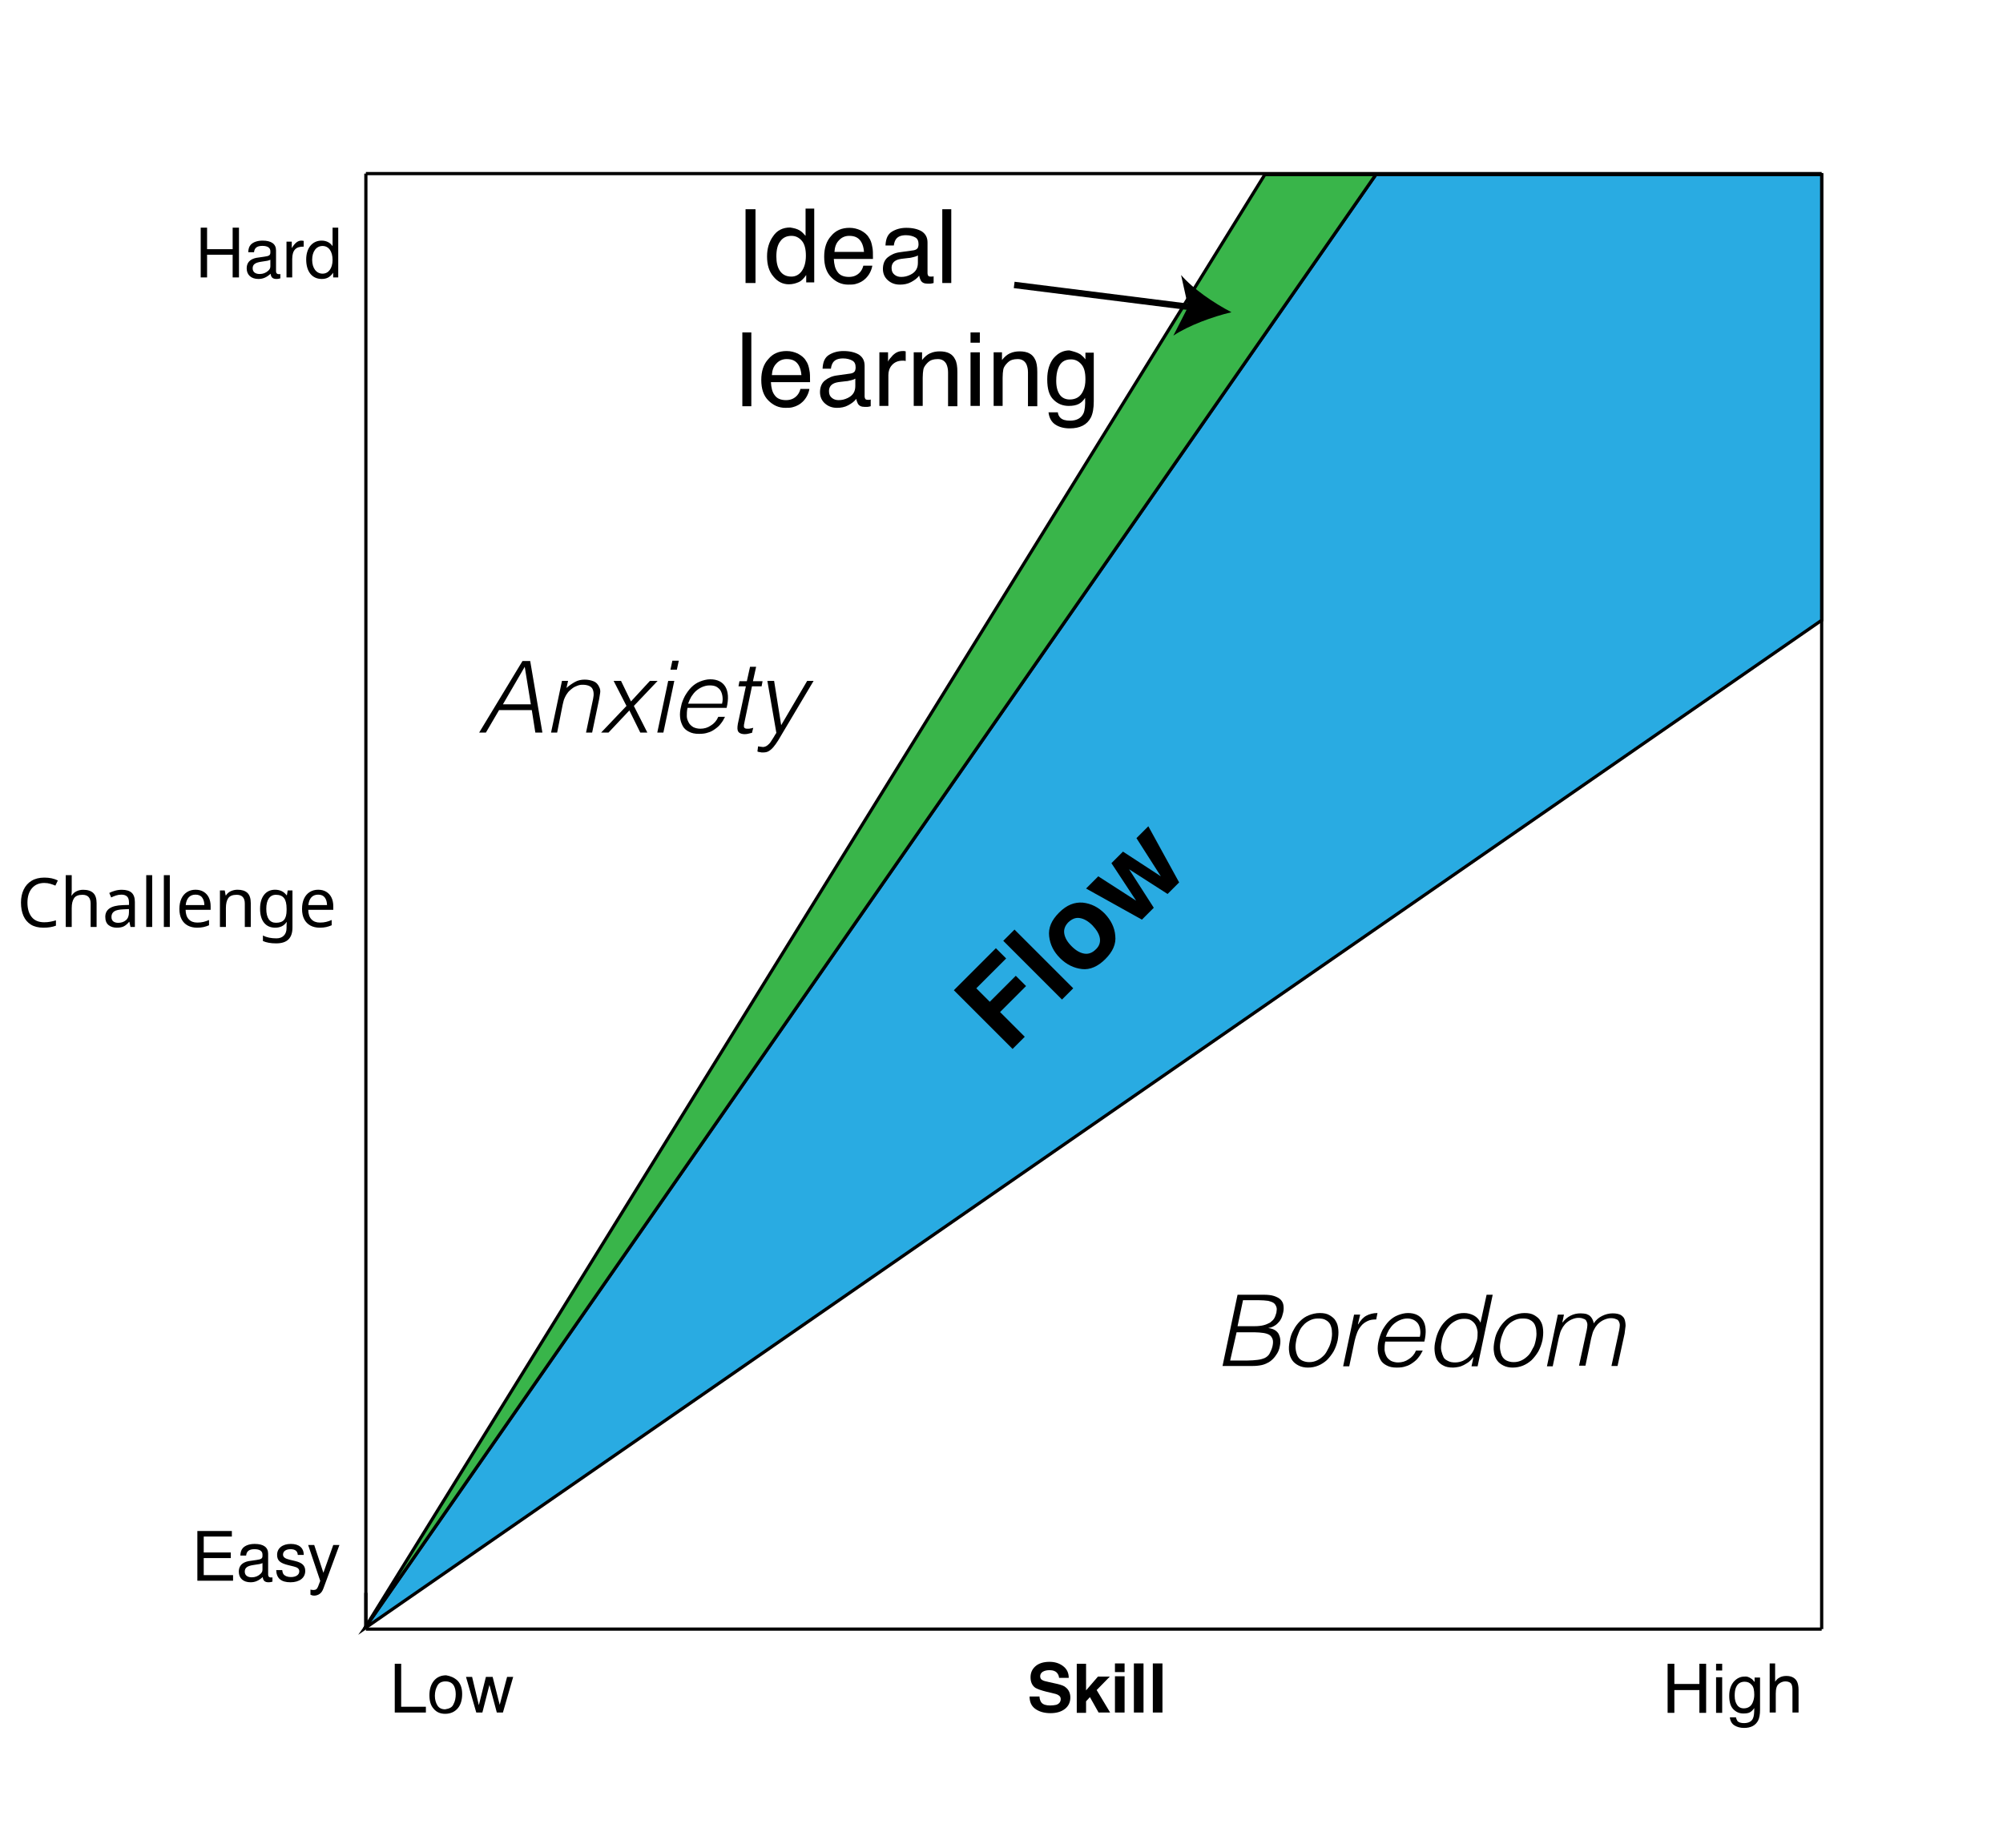
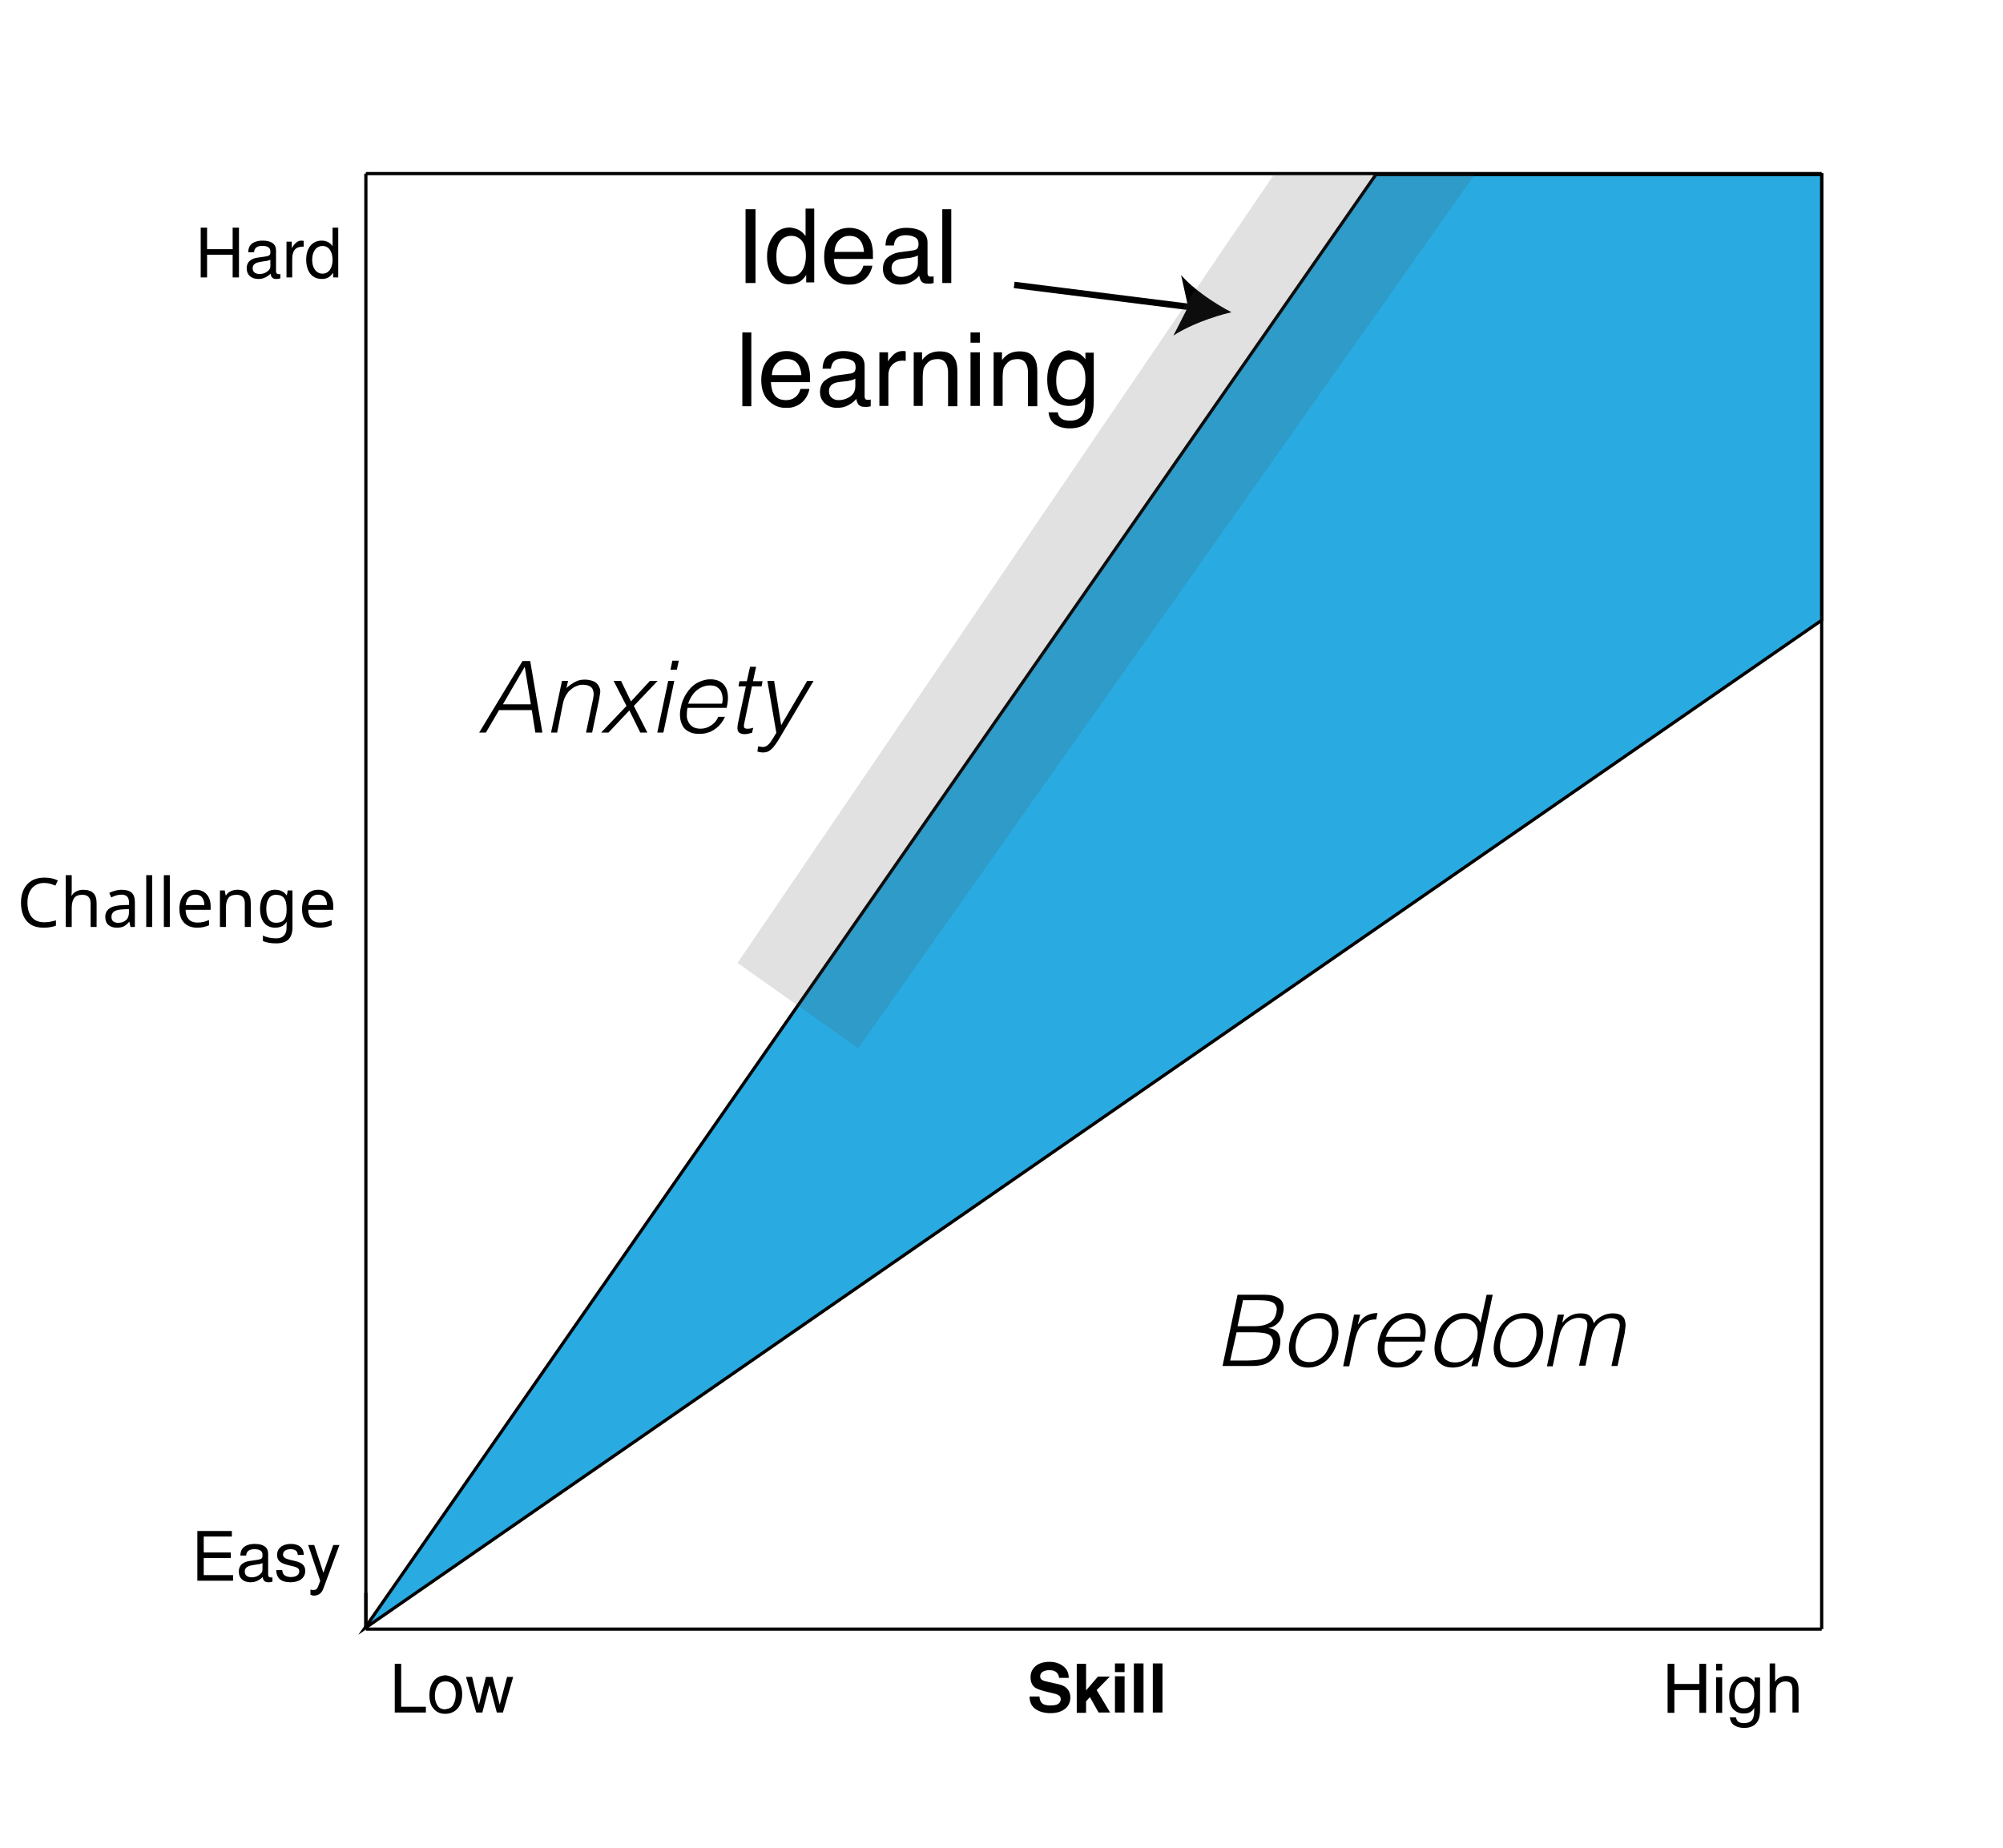
<svg xmlns="http://www.w3.org/2000/svg" version="1.1" x="0px" y="0px" viewBox="0 0 624.1 575.9" style="enable-background:new 0 0 624.1 575.9;" xml:space="preserve">
  <style type="text/css">
	.st0{fill:none;stroke:#000000;stroke-miterlimit:10;}
	.st1{font-family:'Helvetica';}
	.st2{font-size:21.266px;}
	.st3{font-family:'Helvetica-Bold';}
	.st4{display:none;fill:none;stroke:#000000;stroke-miterlimit:10;}
	.st5{fill:#29ABE2;stroke:#000000;stroke-miterlimit:10;}
	.st6{display:none;}
	.st7{display:inline;fill:#29ABE2;stroke:#000000;stroke-miterlimit:10;}
- 	.st8{fill:none;}
- 	.st9{display:inline;stroke:#000000;stroke-miterlimit:10;}
- 	.st10{display:inline;}
- 	.st11{fill:#FF0000;}
- 	.st12{fill:none;stroke:#FF0000;stroke-width:4;stroke-miterlimit:10;}
- 	.st13{fill:none;stroke:#FF0000;stroke-width:4;stroke-miterlimit:10;stroke-dasharray:60.527,10.088;}
- 	.st14{fill:none;stroke:#FF0000;stroke-width:4;stroke-miterlimit:10;stroke-dasharray:62.549,10.425;}
- 	.st15{fill:none;stroke:#FF0000;stroke-width:4;stroke-miterlimit:10;stroke-dasharray:58.459,9.743;}
- 	.st16{fill:none;stroke:#FF0000;stroke-width:4;stroke-miterlimit:10;stroke-dasharray:63.285,10.547;}
- 	.st17{fill:#39B54A;stroke:#000000;stroke-miterlimit:10;}
- 	.st18{fill:none;stroke:#000000;stroke-width:2;stroke-miterlimit:10;}
+ 	.st8{display:inline;}
+ 	.st9{fill:none;}
+ 	.st10{display:inline;stroke:#000000;stroke-width:0.25;stroke-miterlimit:10;}
+ 	.st11{display:inline;stroke:#000000;stroke-miterlimit:10;}
+ 	.st12{fill:#FF0000;}
+ 	.st13{fill:none;stroke:#FF0000;stroke-width:4;stroke-miterlimit:10;}
+ 	.st14{fill:none;stroke:#FF0000;stroke-width:4;stroke-miterlimit:10;stroke-dasharray:60.527,10.088;}
+ 	.st15{fill:none;stroke:#FF0000;stroke-width:4;stroke-miterlimit:10;stroke-dasharray:62.549,10.425;}
+ 	.st16{fill:none;stroke:#FF0000;stroke-width:4;stroke-miterlimit:10;stroke-dasharray:58.459,9.743;}
+ 	.st17{fill:none;stroke:#FF0000;stroke-width:4;stroke-miterlimit:10;stroke-dasharray:63.285,10.547;}
+ 	.st18{display:none;fill:#39B54A;stroke:#000000;stroke-miterlimit:10;}
+ 	.st19{fill:none;stroke:#000000;stroke-width:2;stroke-miterlimit:10;}
+ 	.st20{opacity:0.17;fill:#4D4D4D;}
</style>
  <g id="Layer_1">
    <g>
      <g>
        <line class="st0" x1="114" y1="507.7" x2="567.6" y2="507.7" />
        <g>
          <g>
            <line class="st0" x1="114" y1="507.7" x2="114" y2="496.4" />
            <line class="st0" x1="567.6" y1="507.7" x2="567.6" y2="54.1" />
          </g>
          <g>
				</g>
        </g>
      </g>
      <g>
        <g>
          <text transform="matrix(1 0 0 1 59.587 492.6233)" class="st1 st2">Easy</text>
          <text transform="matrix(1 0 0 1 5.2394 288.8881)" class="st3 st2">Challenge</text>
          <text transform="matrix(1 0 0 1 60.7711 86.4542)" class="st1 st2">Hard</text>
        </g>
        <line class="st0" x1="114" y1="507.7" x2="114" y2="54.1" />
        <g>
          <g>
            <line class="st0" x1="114" y1="280.9" x2="114" y2="280.9" />
            <line class="st0" x1="114" y1="54.1" x2="567.6" y2="54.1" />
          </g>
          <g>
				</g>
        </g>
      </g>
      <g>
        <g>
			</g>
        <g>
			</g>
      </g>
    </g>
    <g>
      <path d="M122.9,518.5h2.1v13.4h7.7v1.8h-9.7V518.5z" />
      <path d="M142.5,523.7c1,1,1.5,2.4,1.5,4.2c0,1.8-0.4,3.3-1.3,4.4s-2.2,1.8-4,1.8c-1.5,0-2.7-0.5-3.6-1.6c-0.9-1-1.3-2.4-1.3-4.2    c0-1.9,0.5-3.4,1.4-4.5c0.9-1.1,2.2-1.7,3.8-1.7C140.3,522.3,141.5,522.8,142.5,523.7z M141.3,531.1c0.5-0.9,0.7-2,0.7-3.1    c0-1-0.2-1.9-0.5-2.5c-0.5-1-1.4-1.5-2.7-1.5c-1.1,0-2,0.4-2.5,1.3c-0.5,0.9-0.8,1.9-0.8,3.2c0,1.2,0.3,2.2,0.8,3    c0.5,0.8,1.3,1.2,2.4,1.2C140,532.5,140.9,532.1,141.3,531.1z" />
      <path d="M147.1,522.6l2.1,8.8l2.2-8.8h2.1l2.2,8.7l2.3-8.7h1.9l-3.2,11.1h-1.9l-2.3-8.6l-2.2,8.6h-1.9l-3.2-11.1H147.1z" />
    </g>
    <g>
      <path d="M323.9,529c0.1,0.7,0.3,1.2,0.6,1.6c0.5,0.6,1.4,0.9,2.7,0.9c0.8,0,1.4-0.1,1.9-0.2c0.9-0.3,1.4-0.9,1.4-1.8    c0-0.5-0.2-0.9-0.7-1.2c-0.4-0.3-1.2-0.5-2.1-0.7l-1.7-0.4c-1.6-0.4-2.7-0.8-3.4-1.2c-1-0.7-1.5-1.8-1.5-3.3    c0-1.4,0.5-2.5,1.5-3.4c1-0.9,2.5-1.4,4.4-1.4c1.6,0,3,0.4,4.2,1.3c1.2,0.9,1.8,2.1,1.8,3.7H330c-0.1-0.9-0.5-1.6-1.2-2    c-0.5-0.3-1.1-0.4-1.9-0.4c-0.8,0-1.5,0.2-2,0.5s-0.8,0.8-0.8,1.4c0,0.5,0.2,1,0.7,1.2c0.3,0.2,1,0.4,2,0.6l2.7,0.6    c1.2,0.3,2.1,0.6,2.6,1.1c0.9,0.7,1.4,1.8,1.4,3.1c0,1.4-0.5,2.6-1.6,3.5c-1.1,0.9-2.6,1.4-4.6,1.4c-2,0-3.6-0.5-4.8-1.4    c-1.2-0.9-1.7-2.2-1.7-3.8H323.9z" />
      <path d="M335.5,518.5h2.9v8.3l3.7-4.3h3.7l-4.1,4.2l4.2,7h-3.6l-2.7-4.8l-1.2,1.3v3.6h-2.9V518.5z" />
      <path d="M350.4,521.1h-3v-2.7h3V521.1z M347.4,522.4h3v11.3h-3V522.4z" />
      <path d="M356.3,533.7h-3v-15.3h3V533.7z" />
      <path d="M362.2,533.7h-3v-15.3h3V533.7z" />
    </g>
    <g>
      <path d="M519.6,518.5h2.1v6.3h7.8v-6.3h2.1v15.3h-2.1v-7.1h-7.8v7.1h-2.1V518.5z" />
      <path d="M534.7,518.5h1.9v2.1h-1.9V518.5z M534.7,522.7h1.9v11.1h-1.9V522.7z" />
      <path d="M545.6,523.1c0.4,0.2,0.7,0.6,1.1,1.1v-1.4h1.7v10.1c0,1.4-0.2,2.5-0.6,3.3c-0.8,1.5-2.2,2.3-4.4,2.3    c-1.2,0-2.2-0.3-3-0.8c-0.8-0.5-1.3-1.4-1.4-2.5h1.9c0.1,0.5,0.3,0.9,0.5,1.2c0.4,0.4,1.1,0.6,2,0.6c1.4,0,2.4-0.5,2.8-1.5    c0.3-0.6,0.4-1.7,0.4-3.2c-0.4,0.6-0.8,1-1.3,1.3c-0.5,0.3-1.2,0.4-2.1,0.4c-1.2,0-2.2-0.4-3.1-1.3c-0.9-0.9-1.3-2.3-1.3-4.2    c0-1.9,0.5-3.3,1.4-4.4c0.9-1,2-1.6,3.3-1.6C544.2,522.4,544.9,522.6,545.6,523.1z M545.8,525.1c-0.6-0.7-1.3-1-2.2-1    c-1.3,0-2.2,0.6-2.7,1.8c-0.3,0.7-0.4,1.5-0.4,2.6c0,1.3,0.3,2.2,0.8,2.9c0.5,0.7,1.2,1,2,1c1.3,0,2.3-0.6,2.8-1.8    c0.3-0.7,0.5-1.5,0.5-2.4C546.6,526.8,546.4,525.7,545.8,525.1z" />
      <path d="M551.2,518.4h1.9v5.7c0.4-0.6,0.8-1,1.2-1.2c0.6-0.4,1.4-0.6,2.3-0.6c1.6,0,2.7,0.6,3.3,1.7c0.3,0.6,0.5,1.5,0.5,2.6v7.1    h-1.9v-7c0-0.8-0.1-1.4-0.3-1.8c-0.3-0.6-1-0.9-1.9-0.9c-0.8,0-1.5,0.3-2.1,0.8s-0.9,1.5-0.9,3v5.9h-1.9V518.4z" />
    </g>
    <rect x="428.7" y="54.4" class="st4" width="138.9" height="138.9" />
    <rect x="113.7" y="369.4" class="st4" width="138.9" height="138.9" />
  </g>
  <g id="Layer_2">
    <polygon class="st5" points="113.6,507.5 428.7,54.4 567.6,54.4 567.6,193.3  " />
  </g>
  <g id="Layer_3" class="st6">
    <polygon class="st7" points="113.7,369.4 428.7,54.4 567.6,54.4 567.6,193.3 252.6,508.3 113.7,508.3  " />
  </g>
-   <g id="Layer_4">
-     <g>
-       <rect x="304.1" y="235.1" transform="matrix(0.7071 -0.7071 0.7071 0.7071 -85.957 359.3028)" class="st8" width="173.3" height="96.7" />
-       <path d="M297.2,308.6l13.1-13.1l3.2,3.2l-9.3,9.3l4.2,4.2l8.1-8.1l3.2,3.2l-8.1,8.1l7.7,7.7l-3.8,3.8L297.2,308.6z" />
-       <path d="M334.4,308l-3.5,3.5l-18.3-18.3l3.5-3.5L334.4,308z" />
-       <path d="M347.5,291.6c0.3,2.6-0.8,5-3.1,7.3s-4.8,3.4-7.3,3.1s-4.8-1.4-6.8-3.4c-2-2-3.1-4.2-3.4-6.8c-0.3-2.6,0.7-5,3.1-7.4    s4.8-3.3,7.4-3.1c2.6,0.3,4.8,1.4,6.8,3.4C346.1,286.7,347.3,289,347.5,291.6z M342.7,292.4c-0.2-1.3-1-2.6-2.3-4    c-1.4-1.4-2.7-2.1-4-2.3c-1.3-0.2-2.4,0.3-3.5,1.3c-1,1-1.5,2.2-1.3,3.5c0.2,1.3,0.9,2.6,2.3,4c1.4,1.4,2.7,2.1,4,2.3    c1.3,0.2,2.5-0.3,3.5-1.3C342.5,294.9,342.9,293.7,342.7,292.4z" />
+   <g id="Layer_4" class="st6">
+     <g class="st8">
+       <rect x="304.1" y="235.1" transform="matrix(0.7071 -0.7071 0.7071 0.7071 -85.957 359.3028)" class="st9" width="173.3" height="96.7" />
+       <path d="M297.3,308.6l13.1-13.1l3.2,3.2l-9.3,9.3l4.2,4.2l8.1-8.1l3.2,3.2l-8.1,8.1l7.7,7.7l-3.8,3.8L297.3,308.6z" />
+       <path d="M334.5,308l-3.5,3.5l-18.3-18.3l3.5-3.5L334.5,308z" />
+       <path d="M347.6,291.6c0.3,2.6-0.8,5-3.1,7.3c-2.3,2.3-4.8,3.4-7.3,3.1c-2.6-0.3-4.8-1.4-6.8-3.4c-2-2-3.1-4.2-3.4-6.8    c-0.3-2.6,0.7-5,3.1-7.4c2.3-2.3,4.8-3.3,7.4-3.1c2.6,0.3,4.8,1.4,6.8,3.4C346.2,286.7,347.3,289,347.6,291.6z M342.8,292.4    c-0.2-1.3-1-2.6-2.3-4c-1.4-1.4-2.7-2.1-4-2.3c-1.3-0.2-2.4,0.3-3.5,1.3c-1,1-1.5,2.2-1.3,3.5c0.2,1.3,0.9,2.6,2.3,4    c1.4,1.4,2.7,2.1,4,2.3c1.3,0.2,2.5-0.3,3.5-1.3C342.5,294.9,343,293.7,342.8,292.4z" />
      <path d="M346.3,269l3.6-3.6l11.8,7.7l-7.6-11.9l3.7-3.7l9.6,17.5l-3.6,3.6l-12-7.7l7.7,12l-3.7,3.7l-17.4-9.7l3.8-3.8l11.8,7.6    L346.3,269z" />
    </g>
  </g>
  <g id="Layer_5" class="st6">
-     <circle class="st9" cx="333.7" cy="97.2" r="12.8" />
-     <circle class="st9" cx="333.9" cy="287.9" r="12.8" />
-     <circle class="st9" cx="333.9" cy="465.9" r="12.8" />
-     <g class="st10">
-       <rect x="294.8" y="96.8" class="st8" width="52.1" height="52.9" />
-       <path d="M314.9,106.1l-1.4,5.4c-0.2,0.9-0.5,1.9-0.8,2.7s-0.7,1.7-1,2.5c0.4,1,0.8,1.8,1.3,2.3s0.9,0.8,1.5,0.8    c0.4,0,0.7-0.1,1-0.4s0.4-0.7,0.5-1.2h0.7v0.4c0,1.3-0.2,2.3-0.6,3s-0.9,1-1.7,1c-0.8,0-1.4-0.3-1.9-0.9s-0.9-1.8-1.4-3.6    c-0.9,1.6-2,2.8-3.1,3.5s-2.4,1.1-3.9,1.1c-2.3,0-4.2-0.8-5.7-2.4s-2.3-3.7-2.3-6.2c0-2.2,0.8-4.2,2.3-5.9s3.4-2.5,5.5-2.5    c1.7,0,3,0.5,4.1,1.5s1.8,2.5,2.2,4.4l1.3-5.4H314.9z M309.8,113.6c-0.5-2.5-1.2-4.3-2-5.3s-1.9-1.6-3.3-1.6c-1.4,0-2.6,0.7-3.4,2    s-1.3,3.1-1.3,5.4c0,2.4,0.4,4.3,1.2,5.6s1.9,1.9,3.5,1.9c1.4,0,2.4-0.6,3.2-1.7S309.2,116.7,309.8,113.6z" />
-     </g>
-     <g class="st10">
-       <path d="M307.2,481.3c-0.7-3.6-1.6-6.4-2.5-8.5c-0.9-2.1-1.7-3.1-2.5-3.1c-0.4,0-0.7,0.2-0.9,0.5c-0.2,0.4-0.4,0.9-0.4,1.5h-0.8    v-1.1c0-1.5,0.2-2.6,0.6-3.3c0.4-0.7,1.1-1.1,1.9-1.1c1.6,0,3.2,3.9,5,11.8l0.3,1.5c1.2-2.8,2-5.9,2.4-9.3c0-0.4,0.1-0.7,0.1-0.9    c0.1-1.1,0.4-1.9,0.7-2.4c0.3-0.5,0.7-0.7,1.3-0.7c0.5,0,0.9,0.1,1.2,0.4c0.3,0.3,0.4,0.7,0.4,1.2c0,1-0.8,3-2.3,6.1    c-1.5,3.1-2.6,5.5-3.4,7.4c0.2,1.4,0.3,2.6,0.4,3.7c0.1,1.1,0.2,2,0.2,2.8c0,1.2-0.1,2.1-0.4,2.7c-0.3,0.5-0.7,0.8-1.2,0.8    c-0.5,0-1-0.2-1.2-0.7c-0.3-0.4-0.4-1.1-0.4-2c0-0.9,0.1-1.9,0.4-3.2C306.4,484.3,306.7,482.9,307.2,481.3z" />
-     </g>
-     <g class="st10">
-       <path d="M304.2,312.3c0.2,0.7,0.6,1.2,1.2,1.7s1.3,0.7,2.1,0.7c1.2,0,2.2-0.5,2.9-1.6s1.1-2.6,1.1-4.5c0-1.9-0.3-3.4-1-4.6    s-1.7-2-3.1-2.4c-0.1,0-0.2,0.1-0.4,0.1c-0.9,0.4-1.6,0.6-2,0.6c-0.3,0-0.6-0.1-0.8-0.3s-0.3-0.5-0.3-0.9c0-0.4,0.1-0.6,0.3-0.8    s0.5-0.2,0.9-0.2c0.3,0,1,0.2,1.9,0.5c0.2,0.1,0.4,0.1,0.5,0.2c0.8-0.3,1.4-0.9,1.7-1.6s0.6-1.7,0.6-2.8c0-1.5-0.3-2.7-1-3.6    s-1.5-1.3-2.7-1.3c-1.3,0-2.3,0.5-2.9,1.6s-0.9,2.8-0.9,5.2v24.6h-3.2v-21.2c0-3.6,0.6-6.3,1.9-8.3s3.1-2.9,5.5-2.9    c1.9,0,3.5,0.5,4.6,1.5s1.8,2.3,1.8,3.9c0,1.1-0.4,2.2-1.2,3.1s-2,1.6-3.6,2.1c2.2,0.5,3.8,1.4,5,2.6s1.7,2.6,1.7,4.4    c0,2.2-0.7,4-2,5.5s-3,2.1-5,2.1c-1.3,0-2.4-0.3-3.2-0.9s-1.4-1.4-1.5-2.3H304.2z" />
+     <circle class="st10" cx="333.7" cy="117.8" r="5" />
+     <circle class="st11" cx="333.9" cy="292.9" r="5" />
+     <circle class="st11" cx="333.9" cy="465.9" r="5" />
+     <g class="st8">
+       <rect x="302.9" y="103.9" class="st9" width="52.1" height="52.9" />
+       <path d="M323,113.1l-1.4,5.4c-0.2,0.9-0.5,1.9-0.8,2.7s-0.7,1.7-1,2.5c0.4,1,0.8,1.8,1.3,2.3s0.9,0.8,1.5,0.8c0.4,0,0.7-0.1,1-0.4    s0.4-0.7,0.5-1.2h0.7v0.4c0,1.3-0.2,2.3-0.6,3s-0.9,1-1.7,1c-0.8,0-1.4-0.3-1.9-0.9s-0.9-1.8-1.4-3.6c-0.9,1.6-2,2.8-3.1,3.5    c-1.1,0.7-2.4,1.1-3.9,1.1c-2.3,0-4.2-0.8-5.7-2.4c-1.5-1.6-2.3-3.7-2.3-6.2c0-2.2,0.8-4.2,2.3-5.9s3.4-2.5,5.5-2.5    c1.7,0,3,0.5,4.1,1.5s1.8,2.5,2.2,4.4l1.3-5.4H323z M317.9,120.7c-0.5-2.5-1.2-4.3-2-5.3s-1.9-1.6-3.3-1.6c-1.4,0-2.6,0.7-3.4,2    s-1.3,3.1-1.3,5.4c0,2.4,0.4,4.3,1.2,5.6c0.8,1.3,1.9,1.9,3.5,1.9c1.4,0,2.4-0.6,3.2-1.7C316.5,125.8,317.2,123.8,317.9,120.7z" />
+     </g>
+     <g class="st8">
+       <path d="M316.4,474.2c-0.8-3.8-1.7-6.9-2.7-9.1s-1.9-3.4-2.7-3.4c-0.4,0-0.7,0.2-1,0.6c-0.2,0.4-0.4,0.9-0.5,1.7h-0.9v-1.2    c0-1.6,0.2-2.8,0.7-3.6c0.5-0.8,1.2-1.2,2.1-1.2c1.7,0,3.5,4.3,5.4,12.8l0.4,1.6c1.3-3.1,2.2-6.4,2.6-10c0.1-0.5,0.1-0.8,0.1-1    c0.2-1.2,0.4-2,0.7-2.6c0.3-0.5,0.8-0.8,1.4-0.8c0.6,0,1,0.1,1.3,0.4s0.4,0.7,0.4,1.3c0,1.1-0.8,3.3-2.4,6.6c-1.6,3.3-2.9,6-3.7,8    c0.2,1.5,0.4,2.8,0.5,4c0.1,1.2,0.2,2.2,0.2,3c0,1.3-0.1,2.3-0.4,2.9s-0.7,0.9-1.3,0.9c-0.6,0-1-0.2-1.3-0.7    c-0.3-0.5-0.4-1.2-0.4-2.1s0.1-2.1,0.4-3.4S315.9,475.9,316.4,474.2z" />
+     </g>
+     <g class="st8">
+       <path d="M315.9,306.5c0.2,0.7,0.6,1.2,1.2,1.7s1.3,0.7,2.1,0.7c1.2,0,2.2-0.5,2.9-1.6s1.1-2.6,1.1-4.5c0-1.9-0.3-3.4-1-4.6    s-1.7-2-3.1-2.4c-0.1,0-0.2,0.1-0.4,0.1c-0.9,0.4-1.6,0.6-2,0.6c-0.3,0-0.6-0.1-0.8-0.3s-0.3-0.5-0.3-0.9c0-0.4,0.1-0.6,0.3-0.8    s0.5-0.2,0.9-0.2c0.3,0,1,0.2,1.9,0.5c0.2,0.1,0.4,0.1,0.5,0.2c0.8-0.3,1.4-0.9,1.7-1.6s0.6-1.7,0.6-2.8c0-1.5-0.3-2.7-1-3.6    s-1.5-1.3-2.7-1.3c-1.3,0-2.3,0.5-2.9,1.6s-0.9,2.8-0.9,5.2V317H311v-21.2c0-3.6,0.6-6.3,1.9-8.3s3.1-2.9,5.5-2.9    c1.9,0,3.5,0.5,4.6,1.5s1.8,2.3,1.8,3.9c0,1.1-0.4,2.2-1.2,3.1s-2,1.6-3.6,2.1c2.2,0.5,3.8,1.4,5,2.6s1.7,2.6,1.7,4.4    c0,2.2-0.7,4-2,5.5s-3,2.1-5,2.1c-1.3,0-2.4-0.3-3.2-0.9s-1.4-1.4-1.5-2.3H315.9z" />
    </g>
  </g>
  <g id="Layer_6" class="st6">
-     <g class="st10">
-       <line class="st11" x1="84.6" y1="549" x2="448.2" y2="28.4" />
-       <g>
-         <line class="st12" x1="84.6" y1="549" x2="101.8" y2="524.4" />
-         <line class="st13" x1="107.6" y1="516.1" x2="428.2" y2="57.1" />
-         <line class="st12" x1="431.1" y1="53" x2="448.2" y2="28.4" />
-       </g>
-     </g>
-     <g class="st10">
-       <line class="st11" x1="70.9" y1="533.7" x2="612.3" y2="166.4" />
-       <g>
-         <line class="st12" x1="70.9" y1="533.7" x2="95.8" y2="516.9" />
-         <line class="st14" x1="104.4" y1="511" x2="583.2" y2="186.2" />
-         <line class="st12" x1="587.5" y1="183.3" x2="612.3" y2="166.4" />
+     <g class="st8">
+       <line class="st12" x1="84.6" y1="549" x2="448.2" y2="28.4" />
+       <g>
+         <line class="st13" x1="84.6" y1="549" x2="101.8" y2="524.4" />
+         <line class="st14" x1="107.6" y1="516.1" x2="428.2" y2="57.1" />
+         <line class="st13" x1="431.1" y1="53" x2="448.2" y2="28.4" />
+       </g>
+     </g>
+     <g class="st8">
+       <line class="st12" x1="70.9" y1="533.7" x2="612.3" y2="166.4" />
+       <g>
+         <line class="st13" x1="70.9" y1="533.7" x2="95.8" y2="516.9" />
+         <line class="st15" x1="104.4" y1="511" x2="583.2" y2="186.2" />
+         <line class="st13" x1="587.5" y1="183.3" x2="612.3" y2="166.4" />
      </g>
    </g>
  </g>
  <g id="Layer_7" class="st6">
-     <g class="st10">
-       <line class="st11" x1="226.3" y1="533.7" x2="612.4" y2="146" />
-       <g>
-         <line class="st12" x1="226.3" y1="533.7" x2="247.5" y2="512.5" />
-         <line class="st15" x1="254.4" y1="505.6" x2="587.8" y2="170.7" />
-         <line class="st12" x1="591.2" y1="167.3" x2="612.4" y2="146" />
-       </g>
-     </g>
-     <g class="st10">
-       <line class="st11" x1="90" y1="390.3" x2="454.6" y2="28.7" />
-       <g>
-         <line class="st12" x1="90" y1="390.3" x2="111.3" y2="369.1" />
-         <line class="st16" x1="118.8" y1="361.7" x2="429.6" y2="53.5" />
-         <line class="st12" x1="433.3" y1="49.8" x2="454.6" y2="28.7" />
+     <g class="st8">
+       <line class="st12" x1="226.3" y1="533.7" x2="612.4" y2="146" />
+       <g>
+         <line class="st13" x1="226.3" y1="533.7" x2="247.5" y2="512.5" />
+         <line class="st16" x1="254.4" y1="505.6" x2="587.8" y2="170.7" />
+         <line class="st13" x1="591.2" y1="167.3" x2="612.4" y2="146" />
+       </g>
+     </g>
+     <g class="st8">
+       <line class="st12" x1="90" y1="390.3" x2="454.6" y2="28.7" />
+       <g>
+         <line class="st13" x1="90" y1="390.3" x2="111.3" y2="369.1" />
+         <line class="st17" x1="118.8" y1="361.7" x2="429.6" y2="53.5" />
+         <line class="st13" x1="433.3" y1="49.8" x2="454.6" y2="28.7" />
      </g>
    </g>
  </g>
  <g id="Layer_8">
-     <polygon class="st17" points="113.6,507.5 394.1,54.4 428.7,54.4  " />
-     <g>
-       <g>
-         <line class="st18" x1="316" y1="88.8" x2="371.7" y2="95.8" />
+     <polygon class="st18" points="113.6,507.5 394.1,54.4 428.7,54.4  " />
+     <g>
+       <g>
+         <line class="st19" x1="316" y1="88.8" x2="371.7" y2="95.8" />
        <g>
          <path d="M383.7,97.3c-5.9,1.4-13.3,4.1-18.1,7.3l4.6-9l-2.2-9.9C371.8,90.1,378.3,94.5,383.7,97.3z" />
        </g>
      </g>
    </g>
    <g>
-       <rect x="229.1" y="65.1" class="st8" width="115.6" height="64.5" />
+       <rect x="229.1" y="65.1" class="st9" width="115.6" height="64.5" />
      <path d="M232.3,65.2h3.1v23h-3.1V65.2z" />
      <path d="M249.3,71.9c0.5,0.3,1.1,0.9,1.7,1.6v-8.5h2.7v23h-2.5v-2.3c-0.7,1-1.4,1.8-2.3,2.2s-1.9,0.7-3.1,0.7    c-1.9,0-3.5-0.8-4.8-2.4c-1.4-1.6-2-3.7-2-6.3c0-2.4,0.6-4.5,1.9-6.3c1.2-1.8,3-2.7,5.3-2.7C247.4,71.1,248.4,71.3,249.3,71.9z     M243,84.4c0.8,1.2,2,1.8,3.6,1.8c1.3,0,2.4-0.6,3.2-1.7c0.8-1.1,1.3-2.7,1.3-4.8c0-2.1-0.4-3.7-1.3-4.7c-0.9-1-1.9-1.5-3.2-1.5    c-1.4,0-2.6,0.5-3.4,1.6c-0.9,1.1-1.3,2.7-1.3,4.8C241.9,81.7,242.2,83.2,243,84.4z" />
      <path d="M268.2,71.8c1.1,0.6,2,1.3,2.5,2.2c0.6,0.8,0.9,1.8,1.1,3c0.2,0.8,0.2,2,0.2,3.7h-12.2c0.1,1.7,0.4,3.1,1.2,4.1    c0.7,1,1.9,1.5,3.5,1.5c1.5,0,2.6-0.5,3.5-1.5c0.5-0.6,0.8-1.2,1-2h2.8c-0.1,0.6-0.3,1.3-0.7,2.1c-0.4,0.8-0.9,1.4-1.4,1.9    c-0.8,0.8-1.9,1.4-3.1,1.7c-0.7,0.2-1.4,0.2-2.3,0.2c-2.1,0-3.8-0.8-5.3-2.3s-2.2-3.6-2.2-6.4c0-2.7,0.7-4.9,2.2-6.5    c1.4-1.7,3.3-2.5,5.7-2.5C266,71,267.1,71.3,268.2,71.8z M269.2,78.4c-0.1-1.2-0.4-2.2-0.8-2.9c-0.8-1.4-2-2-3.8-2    c-1.3,0-2.4,0.5-3.2,1.4c-0.9,0.9-1.3,2.1-1.4,3.6H269.2z" />
      <path d="M284.7,78c0.6-0.1,1.1-0.4,1.3-0.8c0.1-0.3,0.2-0.6,0.2-1.1c0-1-0.3-1.7-1-2.1s-1.7-0.7-2.9-0.7c-1.5,0-2.5,0.4-3.1,1.2    c-0.3,0.4-0.6,1.1-0.7,2h-2.6c0.1-2.1,0.7-3.5,2-4.3s2.8-1.2,4.5-1.2c2,0,3.6,0.4,4.8,1.1c1.2,0.8,1.8,1.9,1.8,3.5v9.6    c0,0.3,0.1,0.5,0.2,0.7c0.1,0.2,0.4,0.3,0.8,0.3c0.1,0,0.3,0,0.4,0s0.3,0,0.5-0.1v2.1c-0.4,0.1-0.8,0.2-1,0.2c-0.2,0-0.5,0-0.9,0    c-1,0-1.7-0.3-2.1-1c-0.2-0.4-0.4-0.9-0.5-1.5c-0.6,0.8-1.4,1.4-2.5,2c-1.1,0.6-2.3,0.8-3.5,0.8c-1.6,0-2.8-0.5-3.8-1.4    s-1.5-2.1-1.5-3.5c0-1.5,0.5-2.8,1.5-3.6s2.2-1.4,3.8-1.6L284.7,78z M278.7,85.6c0.6,0.5,1.3,0.7,2.1,0.7c1,0,1.9-0.2,2.9-0.7    c1.6-0.8,2.3-2,2.3-3.7v-2.3c-0.3,0.2-0.8,0.4-1.3,0.5c-0.5,0.1-1.1,0.3-1.6,0.3l-1.7,0.2c-1,0.1-1.8,0.3-2.3,0.6    c-0.9,0.5-1.3,1.3-1.3,2.3C277.8,84.5,278.1,85.1,278.7,85.6z" />
      <path d="M293.6,65.2h2.8v23h-2.8V65.2z" />
      <path d="M231.3,103.6h2.8v23h-2.8V103.6z" />
      <path d="M248.6,110.2c1.1,0.6,2,1.3,2.5,2.2c0.6,0.8,0.9,1.8,1.1,3c0.2,0.8,0.2,2,0.2,3.7h-12.2c0.1,1.7,0.4,3.1,1.2,4.1    c0.7,1,1.9,1.5,3.5,1.5c1.5,0,2.6-0.5,3.5-1.5c0.5-0.6,0.8-1.2,1-2h2.8c-0.1,0.6-0.3,1.3-0.7,2.1c-0.4,0.8-0.9,1.4-1.4,1.9    c-0.8,0.8-1.9,1.4-3.1,1.7c-0.7,0.2-1.4,0.2-2.3,0.2c-2.1,0-3.8-0.8-5.3-2.3s-2.2-3.6-2.2-6.4c0-2.7,0.7-4.9,2.2-6.5    c1.4-1.7,3.3-2.5,5.7-2.5C246.4,109.4,247.5,109.7,248.6,110.2z M249.7,116.8c-0.1-1.2-0.4-2.2-0.8-2.9c-0.8-1.4-2-2-3.8-2    c-1.3,0-2.4,0.5-3.2,1.4c-0.9,0.9-1.3,2.1-1.4,3.6H249.7z" />
      <path d="M265.1,116.4c0.6-0.1,1.1-0.4,1.3-0.8c0.1-0.3,0.2-0.6,0.2-1.1c0-1-0.3-1.7-1-2.1s-1.7-0.7-2.9-0.7    c-1.5,0-2.5,0.4-3.1,1.2c-0.3,0.4-0.6,1.1-0.7,2h-2.6c0.1-2.1,0.7-3.5,2-4.3s2.8-1.2,4.5-1.2c2,0,3.6,0.4,4.8,1.1    c1.2,0.8,1.8,1.9,1.8,3.5v9.6c0,0.3,0.1,0.5,0.2,0.7c0.1,0.2,0.4,0.3,0.8,0.3c0.1,0,0.3,0,0.4,0s0.3,0,0.5-0.1v2.1    c-0.4,0.1-0.8,0.2-1,0.2c-0.2,0-0.5,0-0.9,0c-1,0-1.7-0.3-2.1-1c-0.2-0.4-0.4-0.9-0.5-1.5c-0.6,0.8-1.4,1.4-2.5,2    c-1.1,0.6-2.3,0.8-3.5,0.8c-1.6,0-2.8-0.5-3.8-1.4s-1.5-2.1-1.5-3.5c0-1.5,0.5-2.8,1.5-3.6s2.2-1.4,3.8-1.6L265.1,116.4z     M259.2,124c0.6,0.5,1.3,0.7,2.1,0.7c1,0,1.9-0.2,2.9-0.7c1.6-0.8,2.3-2,2.3-3.7V118c-0.3,0.2-0.8,0.4-1.3,0.5    c-0.5,0.1-1.1,0.3-1.6,0.3l-1.7,0.2c-1,0.1-1.8,0.3-2.3,0.6c-0.9,0.5-1.3,1.3-1.3,2.3C258.3,122.9,258.6,123.5,259.2,124z" />
      <path d="M274,109.8h2.7v2.9c0.2-0.6,0.8-1.2,1.6-2.1c0.9-0.8,1.8-1.2,3-1.2c0.1,0,0.1,0,0.3,0c0.1,0,0.3,0,0.6,0.1v3    c-0.2,0-0.3-0.1-0.5-0.1c-0.1,0-0.3,0-0.5,0c-1.4,0-2.5,0.5-3.3,1.4c-0.8,0.9-1.1,2-1.1,3.1v9.6H274V109.8z" />
      <path d="M284.6,109.8h2.7v2.4c0.8-1,1.6-1.7,2.5-2.1c0.9-0.4,1.9-0.6,3-0.6c2.4,0,4,0.8,4.8,2.5c0.5,0.9,0.7,2.2,0.7,3.9v10.7    h-2.9V116c0-1-0.2-1.8-0.5-2.5c-0.5-1-1.4-1.6-2.7-1.6c-0.7,0-1.2,0.1-1.6,0.2c-0.8,0.2-1.4,0.7-2,1.4c-0.5,0.6-0.8,1.1-0.9,1.7    c-0.1,0.6-0.2,1.4-0.2,2.5v8.8h-2.8V109.8z" />
      <path d="M302.4,103.6h2.9v3.2h-2.9V103.6z M302.4,109.8h2.9v16.7h-2.9V109.8z" />
      <path d="M309.5,109.8h2.7v2.4c0.8-1,1.6-1.7,2.5-2.1c0.9-0.4,1.9-0.6,3-0.6c2.4,0,4,0.8,4.8,2.5c0.5,0.9,0.7,2.2,0.7,3.9v10.7    h-2.9V116c0-1-0.2-1.8-0.5-2.5c-0.5-1-1.4-1.6-2.7-1.6c-0.7,0-1.2,0.1-1.6,0.2c-0.8,0.2-1.4,0.7-2,1.4c-0.5,0.6-0.8,1.1-0.9,1.7    c-0.1,0.6-0.2,1.4-0.2,2.5v8.8h-2.8V109.8z" />
      <path d="M336.6,110.4c0.5,0.4,1.1,0.9,1.6,1.6v-2.1h2.6v15.2c0,2.1-0.3,3.8-0.9,5c-1.2,2.3-3.4,3.4-6.6,3.4    c-1.8,0-3.3-0.4-4.5-1.2c-1.2-0.8-1.9-2.1-2.1-3.8h2.9c0.1,0.8,0.4,1.3,0.8,1.7c0.6,0.6,1.6,0.9,3,0.9c2.1,0,3.5-0.8,4.2-2.3    c0.4-0.9,0.6-2.5,0.5-4.8c-0.6,0.9-1.2,1.5-2,1.9c-0.8,0.4-1.8,0.6-3.1,0.6c-1.8,0-3.4-0.6-4.7-1.9c-1.4-1.3-2-3.4-2-6.4    c0-2.8,0.7-5,2-6.6c1.4-1.6,3-2.4,4.9-2.4C334.4,109.5,335.6,109.8,336.6,110.4z M336.9,113.5c-0.9-1-1.9-1.5-3.2-1.5    c-2,0-3.3,0.9-4,2.8c-0.4,1-0.6,2.3-0.6,3.9c0,1.9,0.4,3.3,1.1,4.3s1.8,1.5,3.1,1.5c2,0,3.4-0.9,4.2-2.7c0.5-1,0.7-2.2,0.7-3.6    C338.2,116,337.8,114.5,336.9,113.5z" />
    </g>
    <g>
-       <rect x="378.3" y="403.5" class="st8" width="211.9" height="80.4" />
+       <rect x="378.3" y="403.5" class="st9" width="211.9" height="80.4" />
      <path d="M380.9,425.8l4.7-22.3h8.1c1.3,0,2.4,0.1,3.3,0.4c0.9,0.3,1.6,0.7,2,1.1c0.5,0.5,0.8,1.1,0.9,1.8c0.1,0.7,0.1,1.5-0.1,2.3    c-0.2,0.8-0.4,1.5-0.7,2c-0.3,0.6-0.7,1-1.1,1.4c-0.4,0.4-0.9,0.7-1.3,0.9s-0.9,0.4-1.4,0.4l0,0.1c1.5,0.2,2.5,0.8,3.1,1.8    c0.5,1,0.7,2.2,0.4,3.7c-0.2,1.2-0.6,2.1-1.2,2.9c-0.5,0.8-1.2,1.5-1.9,2c-0.8,0.5-1.6,0.9-2.5,1.1c-0.9,0.2-1.9,0.3-3,0.3H380.9z     M383.3,424h5.4c1.2,0,2.2-0.1,3.1-0.2c0.9-0.1,1.6-0.3,2.3-0.6c0.6-0.3,1.2-0.8,1.5-1.4s0.7-1.4,0.9-2.3c0.2-0.9,0.2-1.7,0-2.2    s-0.5-1-1-1.3c-0.5-0.3-1.2-0.5-1.9-0.6c-0.8-0.1-1.7-0.2-2.7-0.2h-5.6L383.3,424z M385.6,413.3h5.3c1.1,0,2-0.1,2.8-0.3    c0.8-0.2,1.4-0.5,2-0.8c0.5-0.4,1-0.8,1.3-1.3c0.3-0.5,0.5-1.1,0.7-1.8c0.1-0.7,0.2-1.3,0-1.8s-0.4-0.9-0.8-1.2    c-0.4-0.3-1-0.5-1.8-0.7c-0.8-0.1-1.7-0.2-2.9-0.2h-4.9L385.6,413.3z" />
      <path d="M407.5,426.2c-1,0-2-0.2-2.8-0.6s-1.5-0.9-2-1.6c-0.5-0.7-0.9-1.6-1-2.6c-0.2-1.1-0.1-2.3,0.2-3.7    c0.2-1.2,0.6-2.3,1.2-3.3c0.5-1,1.2-1.9,2-2.7s1.7-1.4,2.7-1.8c1-0.4,2.2-0.7,3.4-0.7c1.3,0,2.3,0.2,3.1,0.7s1.5,1,1.9,1.8    c0.5,0.8,0.7,1.6,0.8,2.7c0.1,1,0,2.1-0.2,3.3c-0.3,1.3-0.7,2.4-1.3,3.5c-0.6,1-1.3,1.9-2.1,2.7c-0.8,0.7-1.7,1.3-2.7,1.7    C409.7,426,408.7,426.2,407.5,426.2z M414.8,417.7c0.2-1,0.3-1.8,0.2-2.7c0-0.8-0.2-1.5-0.5-2.2c-0.3-0.6-0.8-1.1-1.4-1.4    c-0.6-0.4-1.4-0.5-2.4-0.5c-1,0-1.8,0.2-2.6,0.6c-0.8,0.4-1.5,0.9-2,1.5c-0.6,0.6-1.1,1.4-1.4,2.2s-0.7,1.7-0.8,2.5    c-0.2,1-0.3,1.9-0.2,2.7c0.1,0.8,0.3,1.6,0.6,2.2c0.3,0.6,0.8,1.1,1.4,1.4c0.6,0.3,1.4,0.5,2.2,0.5c1,0,1.8-0.2,2.6-0.6    c0.8-0.4,1.4-0.9,2-1.5s1-1.4,1.4-2.2C414.3,419.5,414.6,418.6,414.8,417.7z" />
      <path d="M420.4,425.8h-1.9l3.4-16.1h1.9l-0.7,3h0.1c0.8-1.3,1.6-2.2,2.6-2.7c0.9-0.5,2.1-0.8,3.4-0.8l-0.4,2c-1,0-1.9,0.1-2.7,0.5    c-0.8,0.4-1.4,0.8-1.9,1.4c-0.5,0.6-1,1.3-1.3,2.1c-0.3,0.8-0.6,1.7-0.8,2.6L420.4,425.8z" />
      <path d="M431.6,418.2c-0.2,0.9-0.2,1.7-0.2,2.5c0.1,0.8,0.3,1.4,0.6,2c0.3,0.6,0.8,1,1.4,1.4c0.6,0.3,1.4,0.5,2.2,0.5    c1.2,0,2.3-0.3,3.3-1c1-0.6,1.8-1.5,2.3-2.7h2.1c-0.4,0.8-0.8,1.5-1.3,2.1c-0.5,0.7-1.1,1.2-1.8,1.7c-0.7,0.5-1.4,0.9-2.2,1.1    c-0.8,0.3-1.7,0.4-2.8,0.4c-1.3,0-2.3-0.2-3.2-0.7c-0.8-0.4-1.5-1-1.9-1.8c-0.4-0.8-0.7-1.6-0.8-2.7c-0.1-1,0-2.1,0.3-3.3    s0.7-2.3,1.2-3.3c0.6-1,1.2-1.9,2-2.7c0.8-0.8,1.7-1.4,2.7-1.8c1-0.4,2.1-0.7,3.2-0.7c2.2,0,3.8,0.8,4.7,2.3    c0.9,1.5,1.1,3.7,0.4,6.6H431.6z M442.4,416.6c0.2-0.8,0.2-1.5,0.1-2.2s-0.3-1.3-0.6-1.8c-0.3-0.5-0.8-0.9-1.3-1.2    c-0.6-0.3-1.3-0.5-2.1-0.5c-0.8,0-1.6,0.2-2.3,0.5c-0.7,0.3-1.3,0.7-1.9,1.2c-0.6,0.5-1,1.1-1.5,1.8c-0.4,0.7-0.7,1.4-1,2.2H442.4    z" />
      <path d="M463.2,403.5h1.9l-4.7,22.3h-1.9l0.6-2.8H459c-0.4,0.5-0.8,1-1.3,1.4c-0.5,0.4-1.1,0.7-1.6,1c-0.6,0.3-1.1,0.5-1.7,0.6    s-1.1,0.2-1.6,0.2c-1.3,0-2.4-0.2-3.2-0.7c-0.8-0.4-1.4-1-1.9-1.8c-0.4-0.8-0.6-1.6-0.7-2.7s0-2.1,0.3-3.3    c0.2-1.1,0.6-2.2,1.1-3.2s1.1-1.9,1.9-2.7c0.8-0.8,1.6-1.4,2.6-1.9c1-0.5,2.1-0.7,3.3-0.7c1.1,0,2.2,0.3,3.1,0.8    c0.9,0.5,1.6,1.3,2,2.2L463.2,403.5z M460.2,417.7c0.2-0.9,0.2-1.8,0.2-2.6c-0.1-0.8-0.3-1.5-0.6-2.1c-0.3-0.6-0.8-1.1-1.4-1.5    s-1.3-0.5-2.2-0.5c-1,0-1.8,0.2-2.6,0.6c-0.8,0.4-1.5,0.9-2.1,1.6c-0.6,0.7-1.1,1.4-1.5,2.3c-0.4,0.9-0.7,1.8-0.8,2.8    c-0.2,1-0.3,1.9-0.1,2.7s0.4,1.4,0.7,2s0.9,0.9,1.5,1.2c0.6,0.3,1.3,0.4,2.1,0.4c0.9,0,1.7-0.2,2.4-0.5c0.8-0.4,1.4-0.8,2-1.4    c0.6-0.6,1.1-1.3,1.5-2.2C459.6,419.6,459.9,418.7,460.2,417.7z" />
      <path d="M471.3,426.2c-1,0-2-0.2-2.8-0.6c-0.8-0.4-1.5-0.9-2-1.6c-0.5-0.7-0.9-1.6-1-2.6c-0.2-1.1-0.1-2.3,0.2-3.7    c0.2-1.2,0.6-2.3,1.2-3.3c0.5-1,1.2-1.9,2-2.7s1.7-1.4,2.7-1.8c1-0.4,2.2-0.7,3.4-0.7c1.3,0,2.3,0.2,3.1,0.7s1.5,1,1.9,1.8    c0.5,0.8,0.7,1.6,0.8,2.7s0,2.1-0.2,3.3c-0.3,1.3-0.7,2.4-1.3,3.5c-0.6,1-1.3,1.9-2.1,2.7c-0.8,0.7-1.7,1.3-2.7,1.7    C473.5,426,472.4,426.2,471.3,426.2z M478.5,417.7c0.2-1,0.3-1.8,0.2-2.7c0-0.8-0.2-1.5-0.5-2.2c-0.3-0.6-0.8-1.1-1.4-1.4    c-0.6-0.4-1.4-0.5-2.4-0.5c-1,0-1.8,0.2-2.6,0.6c-0.8,0.4-1.5,0.9-2,1.5c-0.6,0.6-1.1,1.4-1.4,2.2s-0.7,1.7-0.8,2.5    c-0.2,1-0.3,1.9-0.2,2.7c0.1,0.8,0.3,1.6,0.6,2.2c0.3,0.6,0.8,1.1,1.4,1.4c0.6,0.3,1.4,0.5,2.2,0.5c1,0,1.8-0.2,2.6-0.6    c0.8-0.4,1.4-0.9,2-1.5s1-1.4,1.4-2.2C478.1,419.5,478.3,418.6,478.5,417.7z" />
      <path d="M483.8,425.8H482l3.4-16.1h1.9l-0.5,2.4h0.1c0.7-0.9,1.5-1.6,2.5-2.1c1-0.5,2-0.7,3.1-0.7c0.7,0,1.4,0.1,1.8,0.2    c0.5,0.2,0.9,0.4,1.2,0.7c0.3,0.3,0.5,0.6,0.7,1c0.2,0.4,0.3,0.8,0.4,1.2c0.7-1.1,1.6-1.8,2.6-2.3c1-0.5,2.1-0.8,3.3-0.8    c1.1,0,1.9,0.2,2.5,0.5c0.6,0.4,1,0.8,1.2,1.4s0.3,1.3,0.3,2c-0.1,0.8-0.2,1.5-0.3,2.4l-2.2,10.1h-1.9l2.4-11.1    c0.1-0.6,0.2-1.1,0.2-1.6c0-0.5-0.1-0.8-0.3-1.2s-0.5-0.6-0.9-0.7c-0.4-0.2-0.9-0.3-1.6-0.3c-0.7,0-1.4,0.2-2.1,0.5    s-1.4,0.8-2,1.4c-0.2,0.3-0.5,0.6-0.7,0.9c-0.2,0.4-0.4,0.7-0.6,1.1c-0.2,0.4-0.3,0.8-0.4,1.2c-0.1,0.4-0.2,0.8-0.3,1.1l-1.8,8.6    H492l2.4-11.1c0.1-0.6,0.2-1.1,0.2-1.6c0-0.5-0.1-0.8-0.3-1.2s-0.5-0.6-0.9-0.7c-0.4-0.2-0.9-0.3-1.6-0.3c-0.7,0-1.4,0.2-2.1,0.5    c-0.7,0.3-1.4,0.8-2,1.4c-0.2,0.3-0.5,0.6-0.7,0.9c-0.2,0.4-0.4,0.7-0.6,1.1s-0.3,0.8-0.4,1.2c-0.1,0.4-0.2,0.8-0.3,1.1    L483.8,425.8z" />
    </g>
    <g>
-       <rect x="148.9" y="206" class="st8" width="122.3" height="121.4" />
+       <rect x="148.9" y="206" class="st9" width="122.3" height="121.4" />
      <path d="M149.3,228.3l13.5-22.3h2.4l3.8,22.3h-2.2l-1.1-7h-10.2l-4.1,7H149.3z M156.7,219.5h8.7l-1.9-11.7L156.7,219.5z" />
      <path d="M173.6,228.3h-1.9l3.4-16.1h1.9l-0.5,2.2c0.9-0.8,1.8-1.4,2.7-1.9s1.9-0.7,3-0.7c1,0,1.9,0.2,2.7,0.5s1.4,0.9,1.8,1.8    c0.3,0.6,0.4,1.2,0.3,1.8c-0.1,0.6-0.2,1.2-0.3,1.9l-2.2,10.5h-1.9l2.2-10.5c0.3-1.4,0.2-2.5-0.3-3.3c-0.5-0.7-1.5-1.1-3-1.1    c-0.6,0-1.1,0.1-1.6,0.3c-0.5,0.2-1,0.4-1.4,0.7c-0.4,0.3-0.8,0.6-1.2,1c-0.4,0.4-0.6,0.8-0.9,1.2c-0.3,0.5-0.5,1-0.7,1.5    c-0.1,0.5-0.3,1-0.4,1.6L173.6,228.3z" />
      <path d="M196.1,221.4l-6.5,6.9h-2.3l7.9-8.3l-4-7.8h2.3l3.1,6.4l5.9-6.4h2.4l-7.4,7.8l4.2,8.3h-2.2L196.1,221.4z" />
      <path d="M204.8,228.3l3.4-16.1h1.9l-3.4,16.1H204.8z M208.9,208.7l0.6-2.8h2l-0.6,2.8H208.9z" />
      <path d="M214.2,220.7c-0.2,0.9-0.2,1.7-0.2,2.5s0.3,1.4,0.6,2c0.3,0.6,0.8,1,1.4,1.4c0.6,0.3,1.4,0.5,2.2,0.5c1.2,0,2.3-0.3,3.3-1    c1-0.6,1.8-1.5,2.3-2.7h2.1c-0.4,0.8-0.8,1.5-1.3,2.1c-0.5,0.7-1.1,1.2-1.8,1.7c-0.7,0.5-1.4,0.9-2.2,1.1    c-0.8,0.3-1.7,0.4-2.8,0.4c-1.3,0-2.3-0.2-3.2-0.7c-0.8-0.4-1.5-1-1.9-1.8c-0.4-0.8-0.7-1.6-0.8-2.7s0-2.1,0.3-3.3    c0.2-1.2,0.7-2.3,1.2-3.3c0.6-1,1.2-1.9,2-2.7c0.8-0.8,1.7-1.4,2.7-1.8c1-0.4,2.1-0.7,3.2-0.7c2.2,0,3.8,0.8,4.7,2.3    s1.1,3.7,0.4,6.6H214.2z M225,219.2c0.2-0.8,0.2-1.5,0.1-2.2c-0.1-0.7-0.3-1.3-0.6-1.8c-0.3-0.5-0.8-0.9-1.3-1.2    c-0.6-0.3-1.3-0.4-2.1-0.4c-0.8,0-1.6,0.2-2.3,0.5c-0.7,0.3-1.3,0.7-1.9,1.2c-0.6,0.5-1,1.1-1.5,1.8c-0.4,0.7-0.7,1.4-1,2.2H225z" />
      <path d="M234.3,228.4c-0.2,0-0.5,0.1-0.9,0.2c-0.4,0.1-0.8,0.2-1.3,0.2c-0.9,0-1.6-0.2-2-0.7c-0.4-0.5-0.4-1.3-0.2-2.5l2.5-11.7    h-2.3l0.3-1.6h2.3l1-4.5h1.9l-1,4.5h3l-0.3,1.6h-3l-2.3,11c-0.1,0.4-0.1,0.7-0.2,1c0,0.3,0,0.5,0,0.7c0.1,0.2,0.2,0.3,0.4,0.4    c0.2,0.1,0.5,0.1,0.9,0.1c0.2,0,0.5,0,0.8-0.1c0.3,0,0.5-0.1,0.8-0.2L234.3,228.4z" />
      <path d="M236.2,232.6c0.2,0,0.5,0.1,0.7,0.1c0.3,0,0.5,0.1,0.8,0.1c0.5,0,1-0.2,1.4-0.5c0.4-0.3,0.8-0.7,1.1-1.2    c0.3-0.5,0.6-0.9,0.9-1.4c0.3-0.5,0.5-0.9,0.8-1.3l-2.8-16.2h2.1l2.2,13.8l8.1-13.8h2l-9.4,15.8c-0.6,1-1.1,1.9-1.6,2.7    c-0.5,0.8-1,1.5-1.5,2.1s-1,1-1.5,1.3c-0.5,0.3-1.1,0.4-1.8,0.4c-0.3,0-0.6,0-0.9-0.1c-0.3,0-0.6-0.1-0.8-0.2L236.2,232.6z" />
    </g>
+   </g>
+   <g id="Layer_9">
+     <polygon class="st20" points="459.6,54.3 267.4,326.7 229.8,300.1 397,54.3  " />
+   </g>
+   <g id="Layer_10">
    <g>
	</g>
    <g>
	</g>
    <g>
	</g>
    <g>
	</g>
    <g>
	</g>
    <g>
	</g>
    <g>
	</g>
    <g>
	</g>
    <g>
	</g>
    <g>
	</g>
    <g>
	</g>
    <g>
	</g>
  </g>
</svg>
